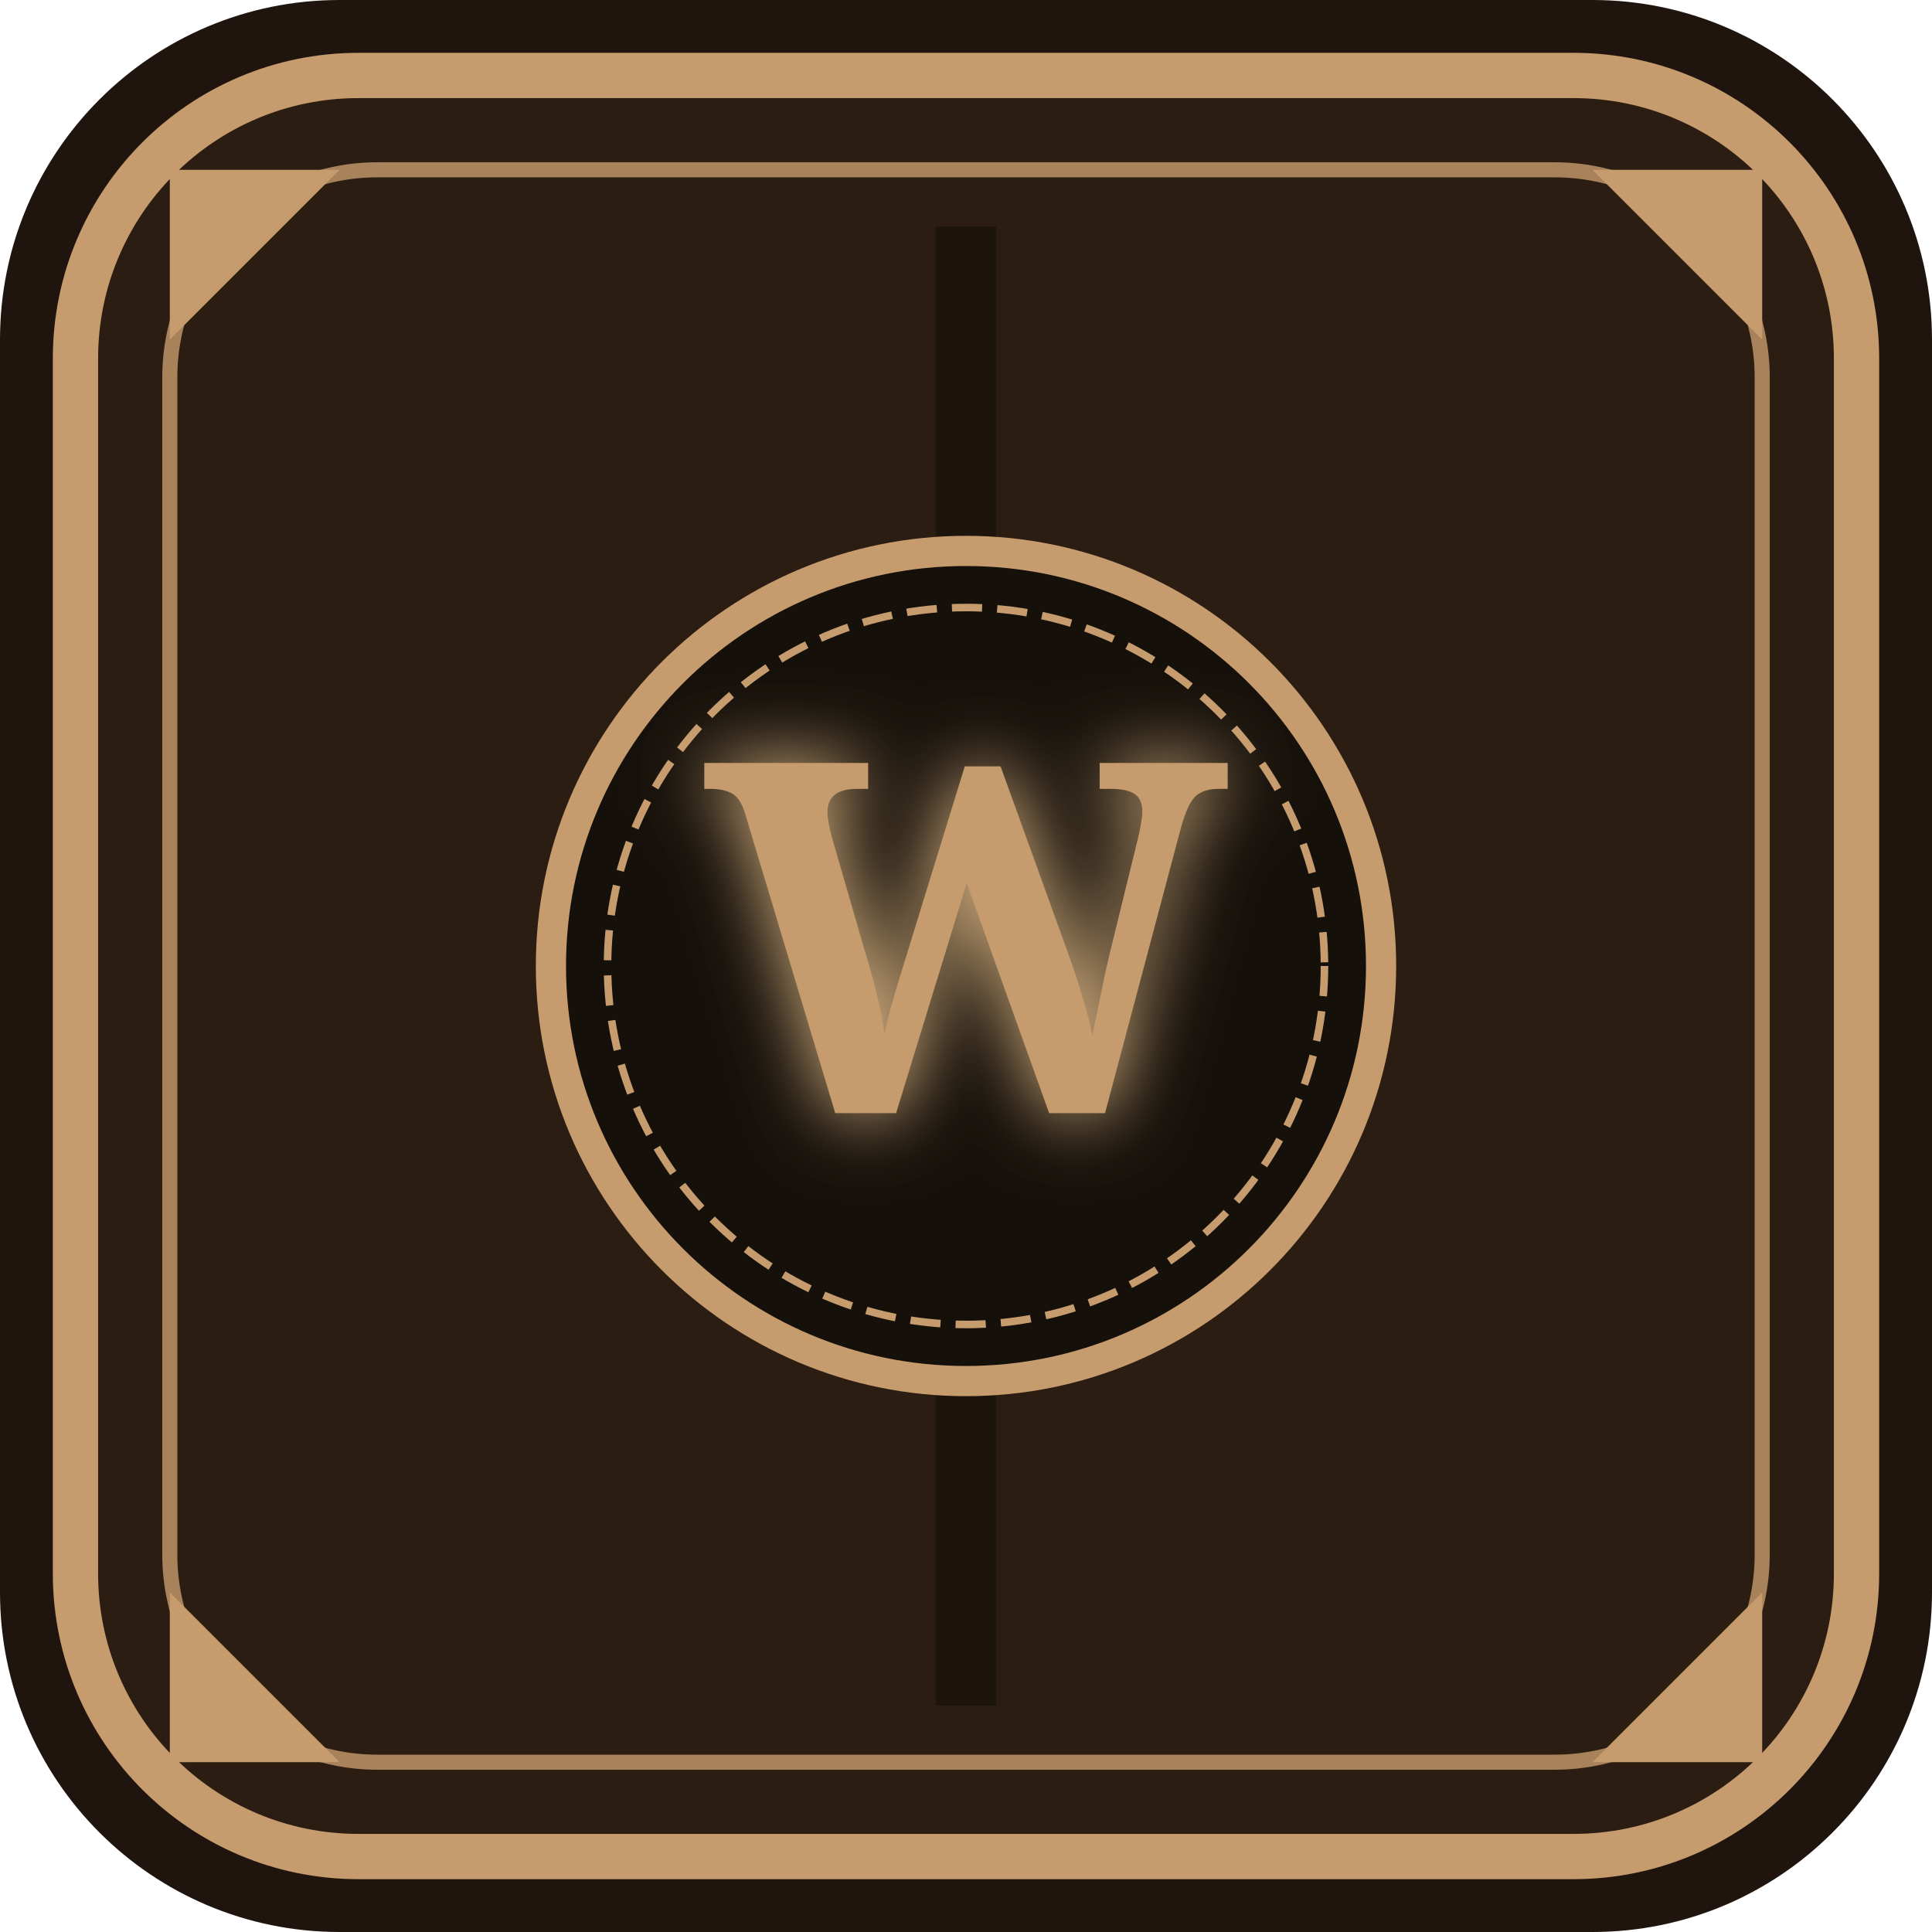
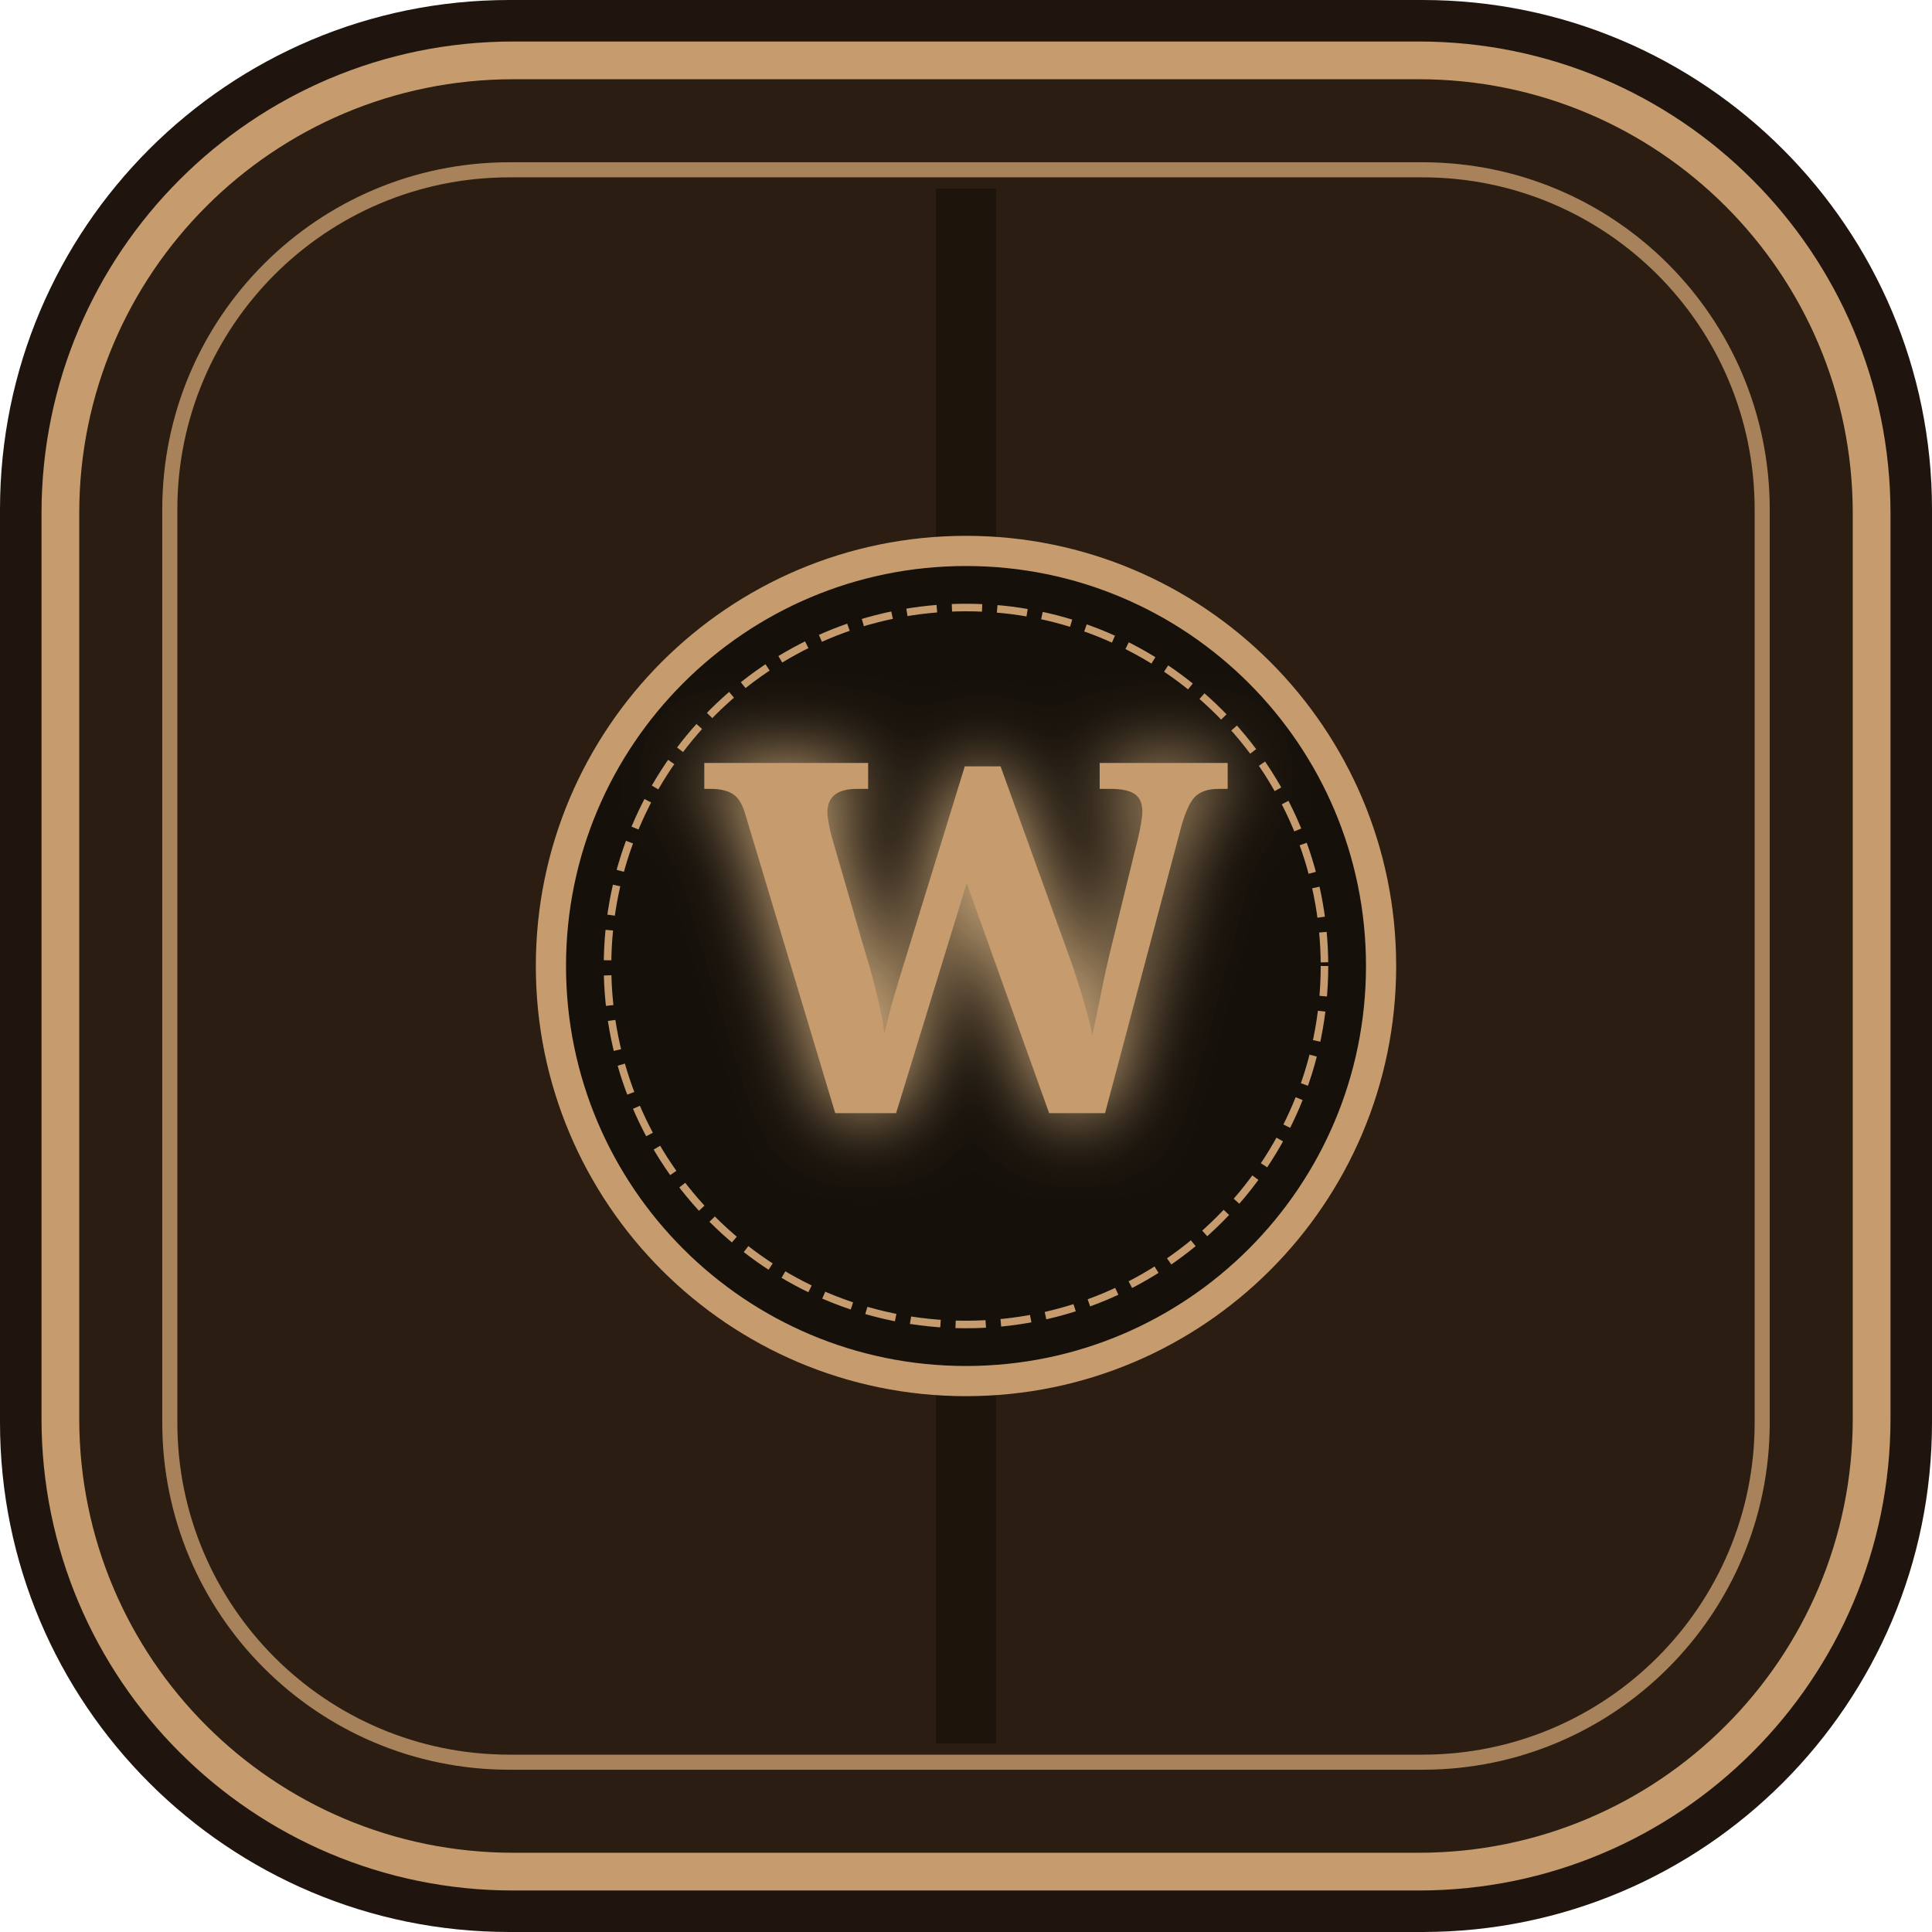
<svg xmlns="http://www.w3.org/2000/svg" viewBox="0 0 512 512" width="512" height="512">
-   <rect width="512" height="512" rx="90" fill="#20150e" />
-   <rect x="20" y="20" width="472" height="472" rx="75" fill="#2b1d11" stroke="#c69b6d" stroke-width="12" />
-   <rect x="45" y="45" width="422" height="422" rx="55" fill="none" stroke="#c69b6d" stroke-width="4" opacity="0.8" />
-   <path d="M 256 60 L 256 452" stroke="#100b07" stroke-width="16" opacity="0.5" />
-   <path d="M 45 45 L 90 45 L 45 90 Z" fill="#c69b6d" />
-   <path d="M 467 45 L 422 45 L 467 90 Z" fill="#c69b6d" />
-   <path d="M 45 467 L 90 467 L 45 422 Z" fill="#c69b6d" />
-   <path d="M 467 467 L 422 467 L 467 422 Z" fill="#c69b6d" />
+   <rect width="512" height="512" rx="135" fill="#20150e" />
+   <rect x="16" y="16" width="480" height="480" rx="120" fill="#2b1d11" stroke="#c69b6d" stroke-width="10" />
+   <rect x="45" y="45" width="422" height="422" rx="90" fill="none" stroke="#c69b6d" stroke-width="4" opacity="0.8" />
+   <path d="M 256 50 L 256 462" stroke="#100b07" stroke-width="16" opacity="0.5" />
  <circle cx="256" cy="256" r="110" fill="#15100a" stroke="#c69b6d" stroke-width="8" />
  <circle cx="256" cy="256" r="95" fill="none" stroke="#c69b6d" stroke-width="2" stroke-dasharray="8 4" />
  <text x="256" y="295" font-family="Georgia, serif" font-size="130" font-weight="bold" fill="#c69b6d" text-anchor="middle" filter="drop-shadow(0px 0px 10px #e3bc89)">W</text>
</svg>
